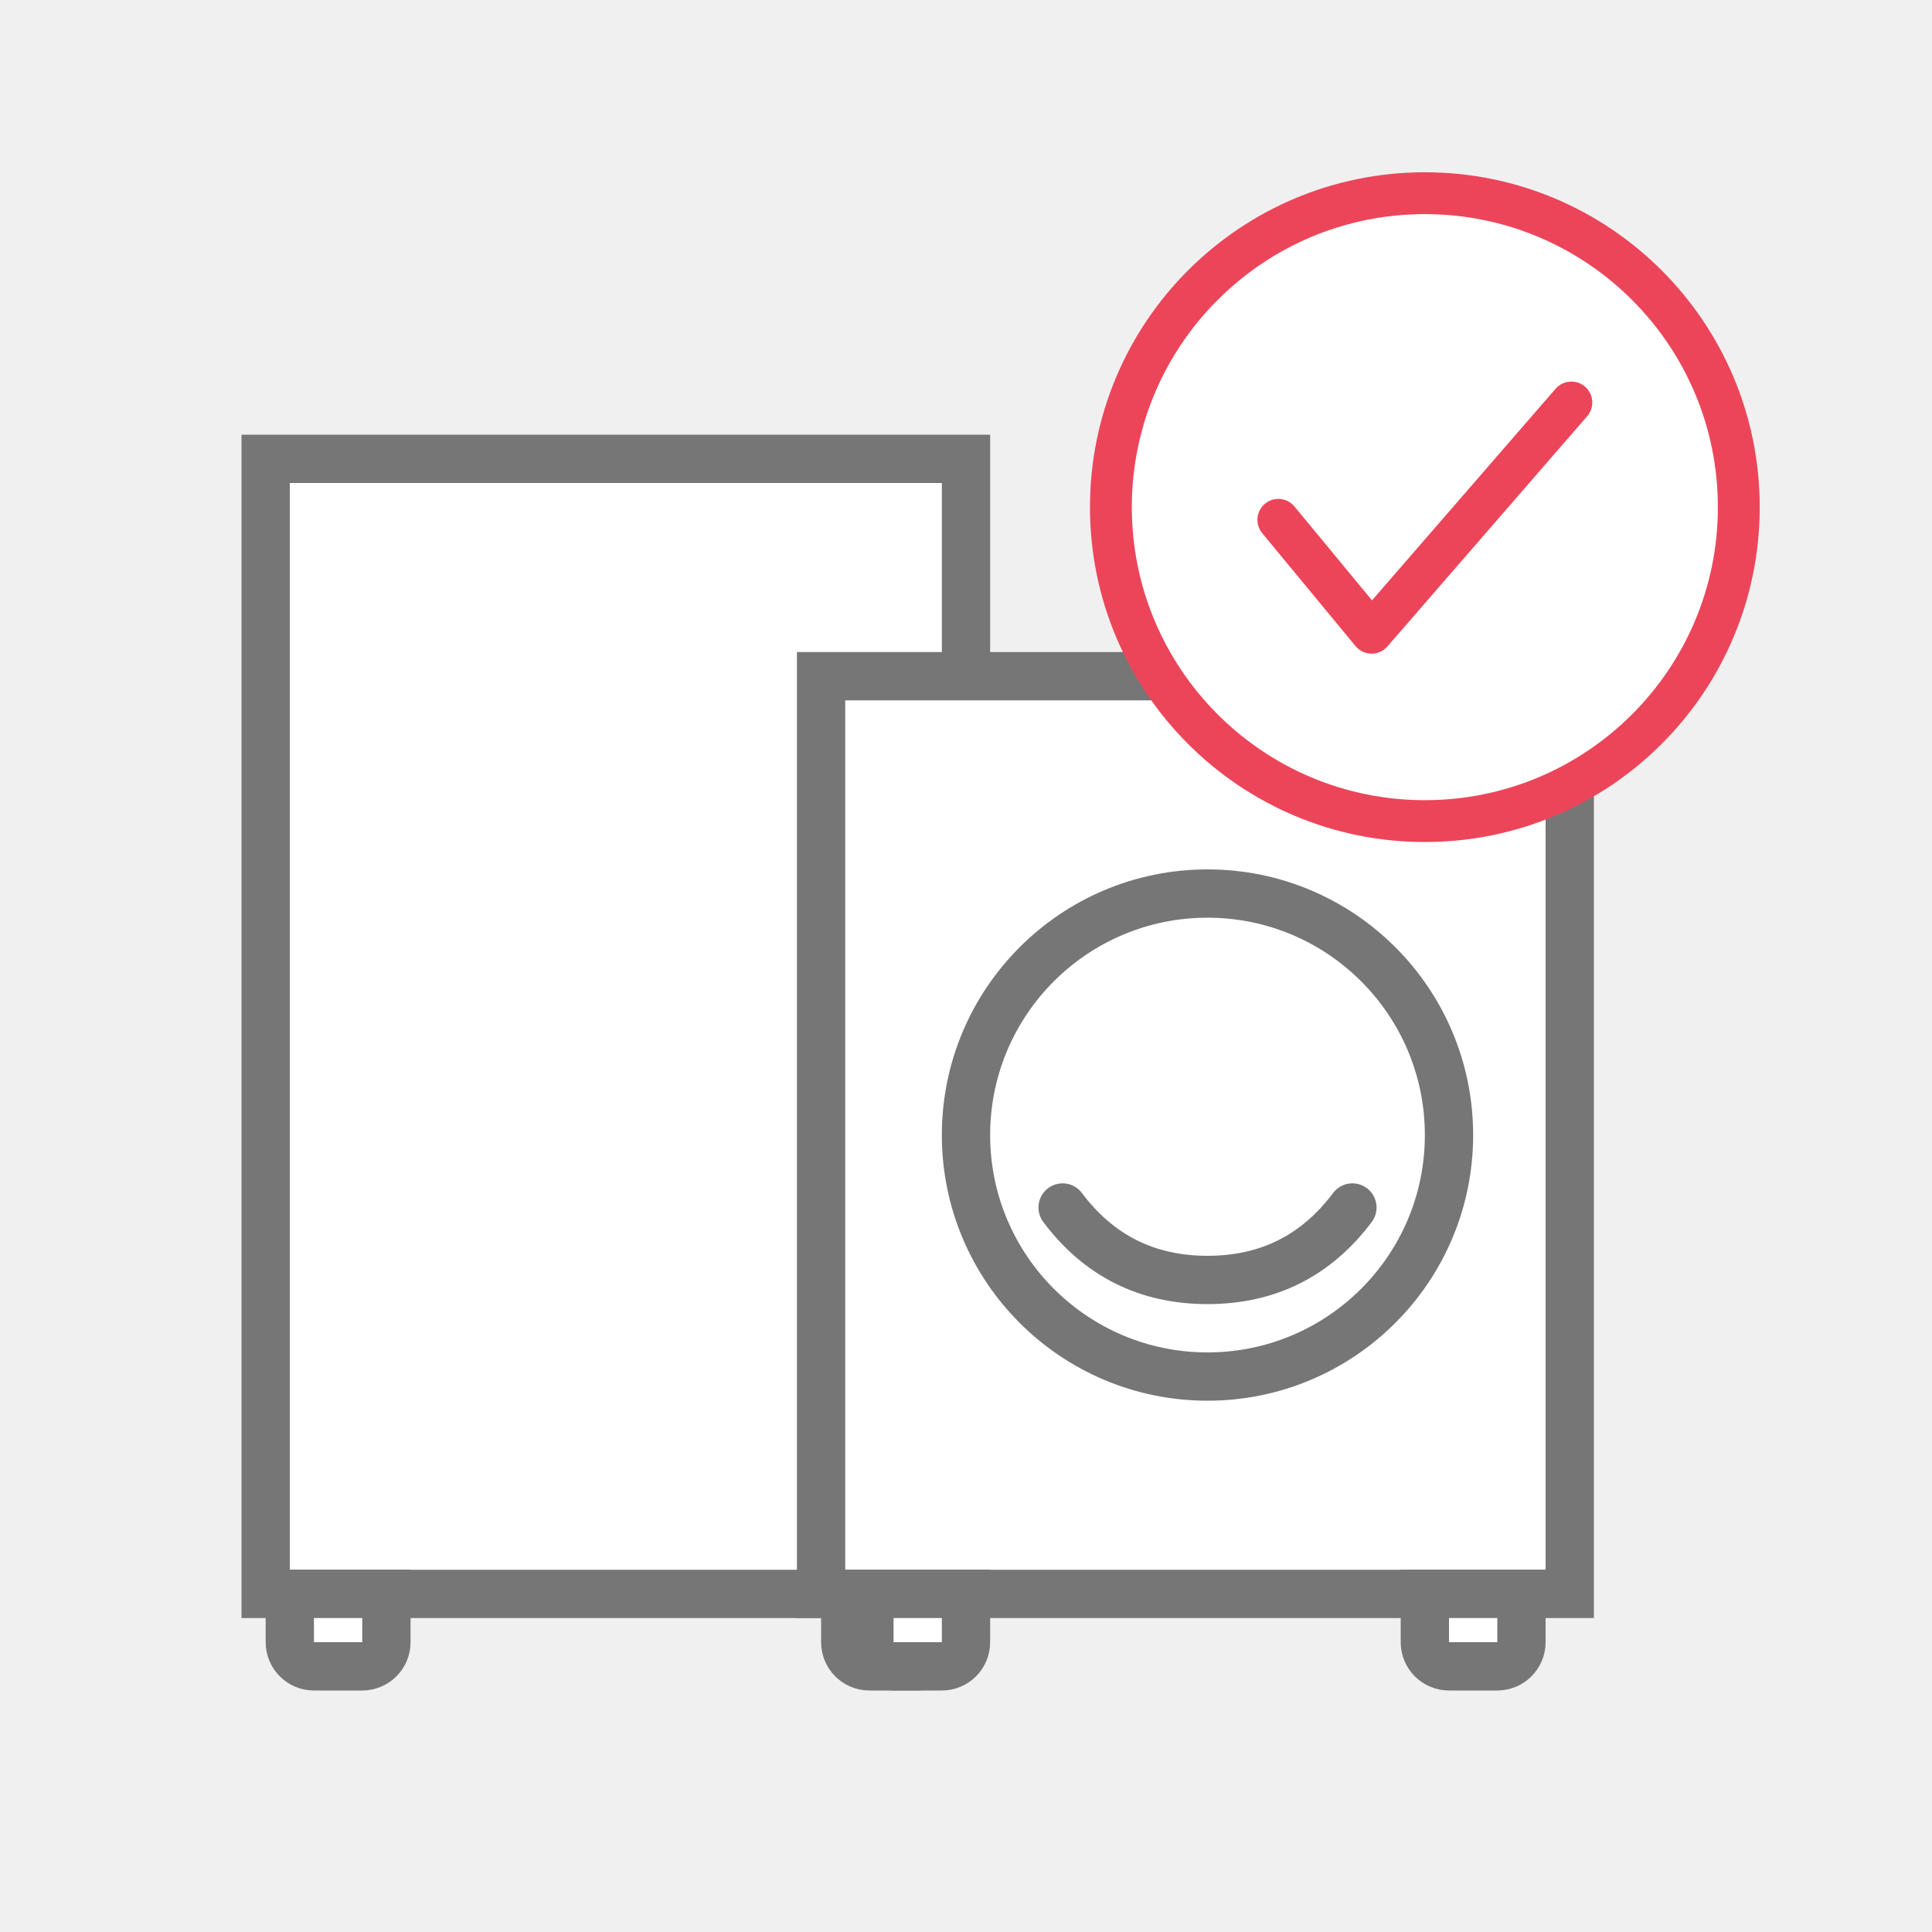
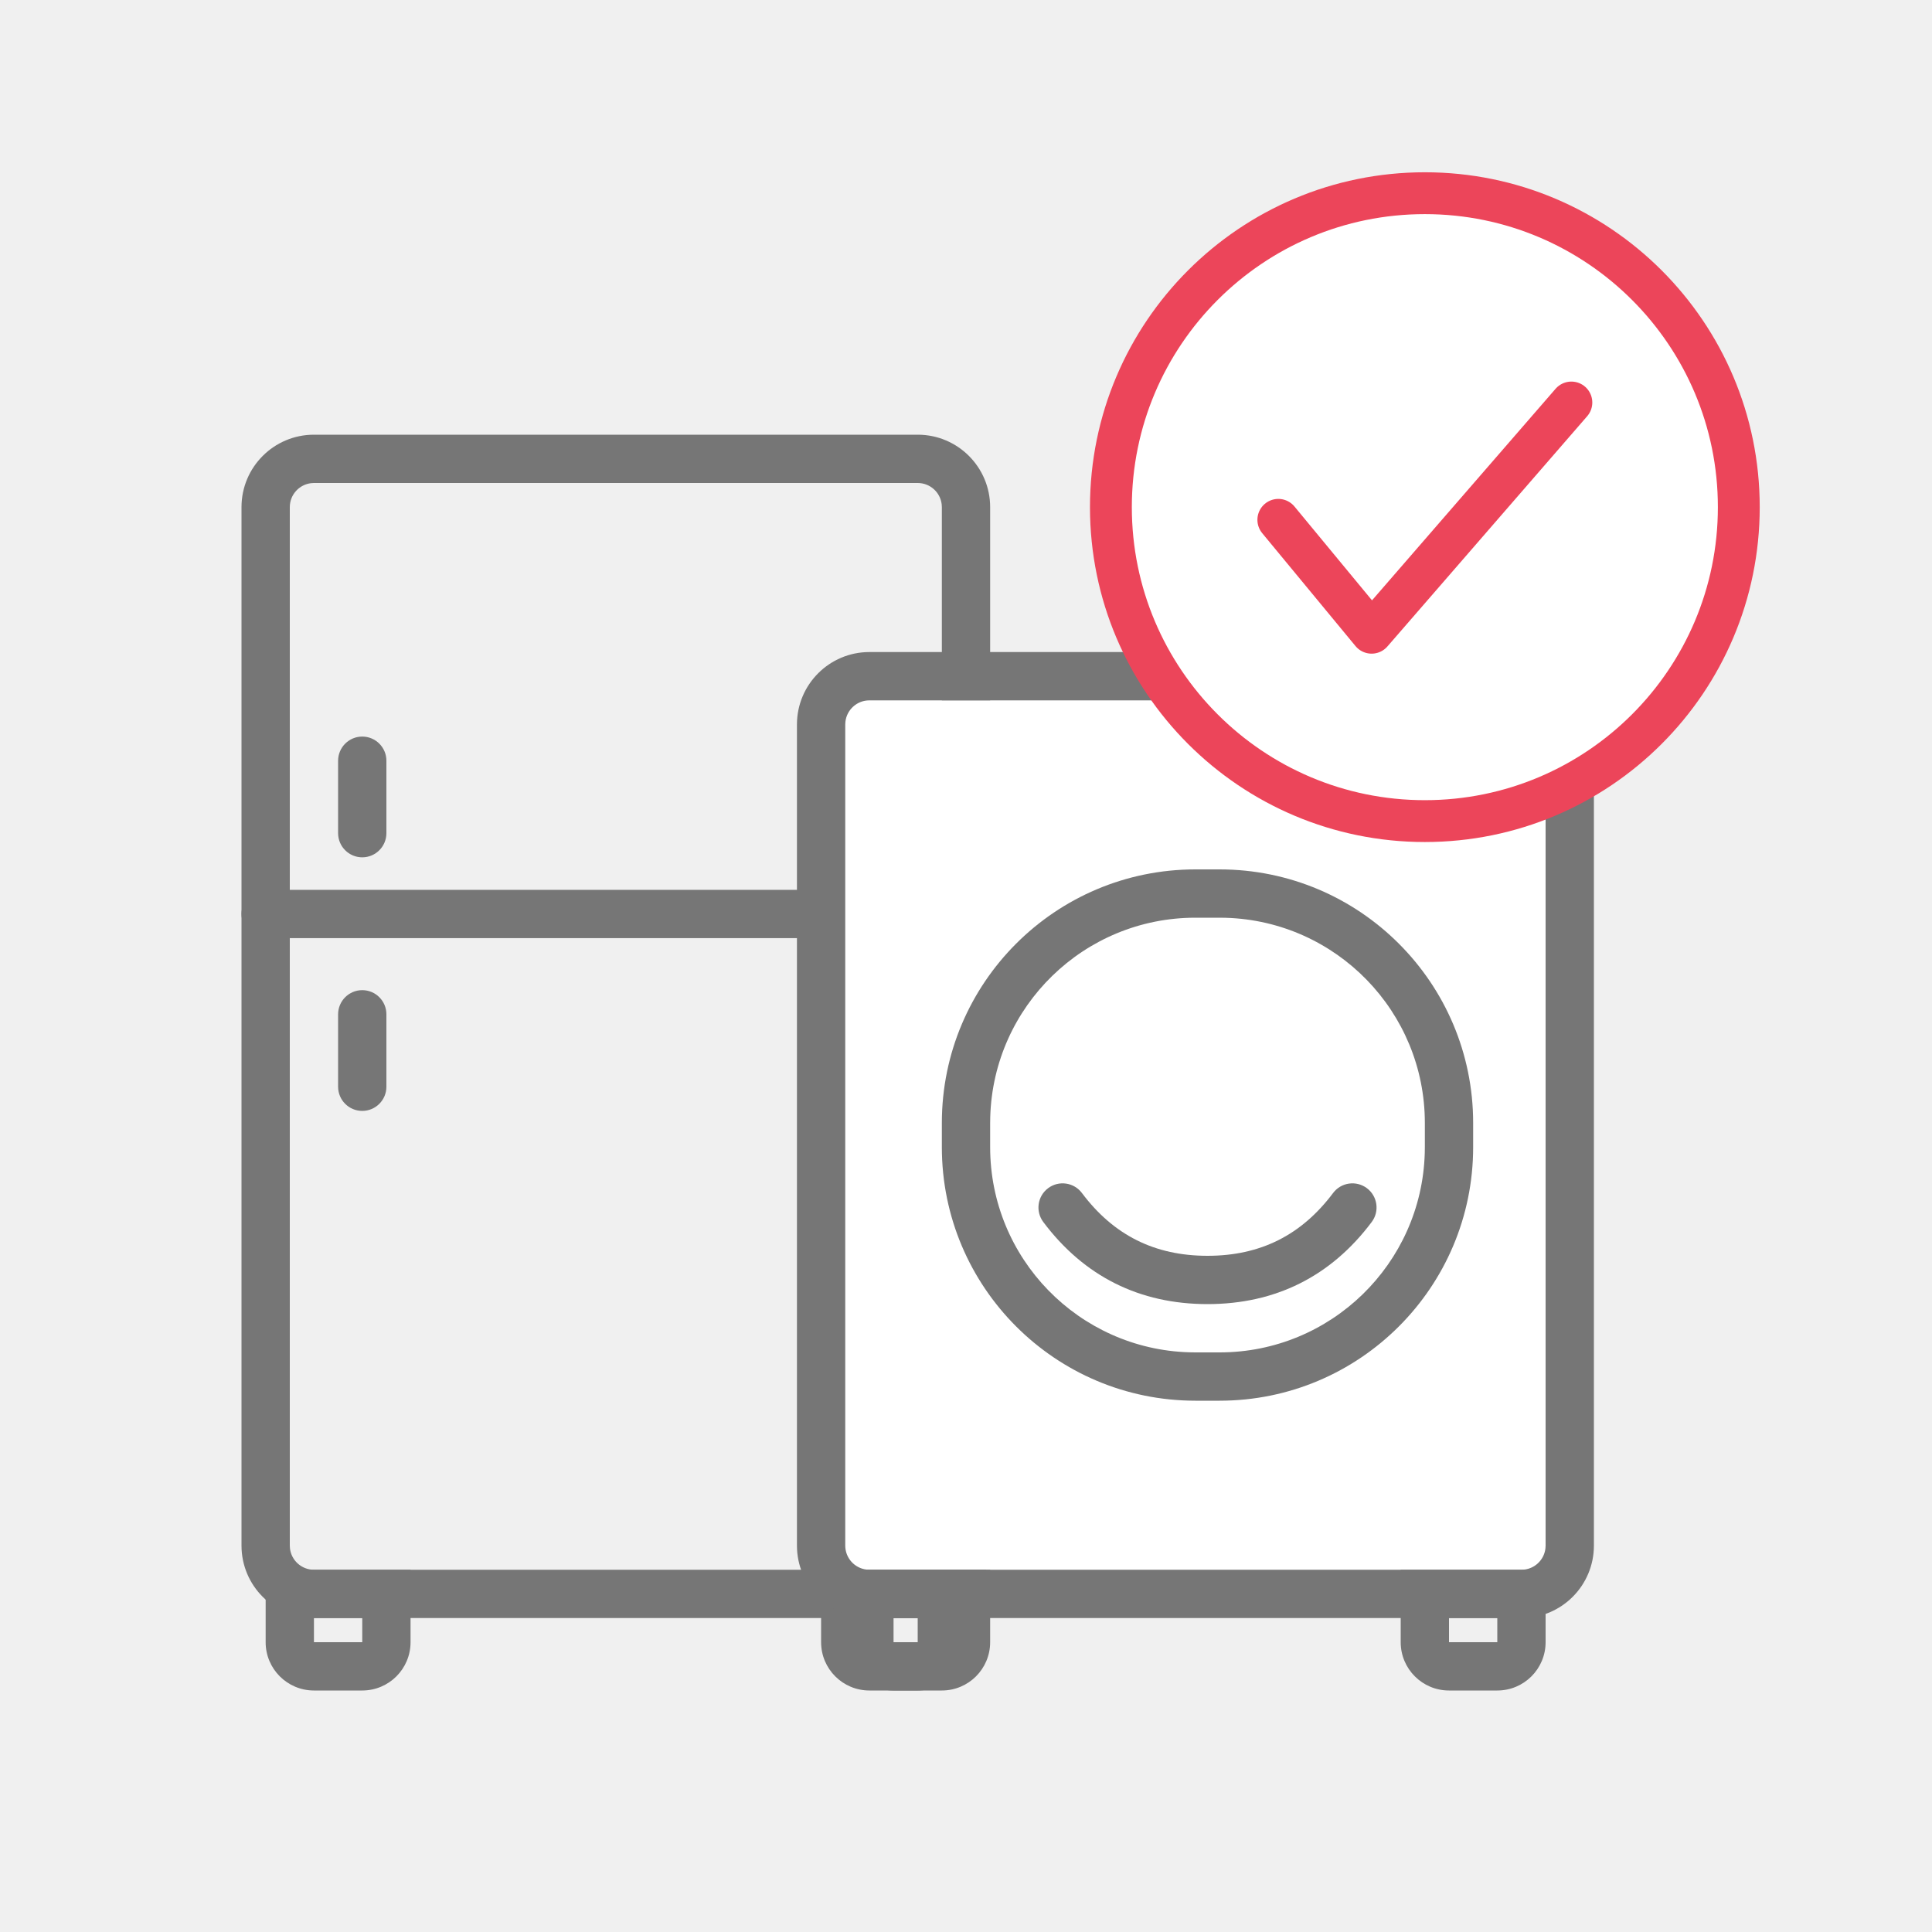
<svg xmlns="http://www.w3.org/2000/svg" width="80px" height="80px" viewBox="0 0 80 80" version="1.1">
  <g id="Page-1" stroke="none" stroke-width="1" fill="none" fill-rule="evenodd">
    <g id="ic_care_logininfo_80">
      <rect id="Rectangle" x="0" y="0" width="80" height="80" />
      <rect id="Rectangle" x="4" y="4" width="72" height="72" />
      <g id="Group-3" transform="translate(10, 8)">
-         <g id="Group-43" transform="translate(15.5, 36) scale(-1, 1) translate(-15.5, -36) translate(0, 10)" stroke="#767676">
+         <g id="Group-43" transform="translate(15.5, 36) scale(-1, 1) translate(-15.5, -36) translate(0, 10)" fill="#767676" fill-rule="nonzero">
          <g id="Group-46">
            <g id="Group">
-               <rect id="Rectangle" stroke-width="2" fill="#FFFFFF" x="1" y="1" width="29" height="47" />
-               <path d="M6,48 L2,48 L2,50 C2,50.276 2.112,50.526 2.293,50.707 C2.474,50.888 2.724,51 3,51 L5,51 C5.276,51 5.526,50.888 5.707,50.707 C5.888,50.526 6,50.276 6,50 L6,48 Z" id="Rectangle" stroke-width="2" fill="#FFFFFF" />
-               <path d="M29,48 L25,48 L25,50 C25,50.276 25.112,50.526 25.293,50.707 C25.474,50.888 25.724,51 26,51 L28,51 C28.276,51 28.526,50.888 28.707,50.707 C28.888,50.526 29,50.276 29,50 L29,48 Z" id="Rectangle" stroke-width="2" fill="#FFFFFF" />
-               <path d="" id="Rectangle" fill="#979797" transform="translate(26, 15) rotate(-270) translate(-26, -15) " />
-               <path d="" id="Rectangle" fill="#979797" transform="translate(26, 25.5) rotate(-270) translate(-26, -25.5) " />
-               <path d="" id="Rectangle" fill="#979797" transform="translate(15.5, 19.84615) rotate(-180) translate(-15.5, -19.84615) " />
+               <path d="M28,0 C29.657,0 31,1.343 31,3 L31,46 C31,47.657 29.657,49 28,49 L3,49 C1.343,49 0,47.657 0,46 L0,3 C0,1.343 1.343,0 3,0 L28,0 Z M28,2 L3,2 C2.487,2 2.064,2.386 2.007,2.883 L2,3 L2,46 C2,46.513 2.386,46.936 2.883,46.993 L3,47 L28,47 C28.513,47 28.936,46.614 28.993,46.117 L29,46 L29,3 C29,2.487 28.614,2.064 28.117,2.007 L28,2 Z" id="Rectangle" />
+               <path d="M7,47 L7,50 C7,51.105 6.105,52 5,52 L3,52 C1.895,52 1,51.105 1,50 L1,47 L7,47 Z M5,49 L3,49 L3,50 L5,50 L5,49 Z" id="Rectangle" />
+               <path d="M30,47 L30,50 C30,51.105 29.105,52 28,52 L26,52 C24.895,52 24,51.105 24,50 L24,47 L30,47 Z M28,49 L26,49 L26,50 L28,50 L28,49 Z" id="Rectangle" />
+               <path d="M27.5,14 C28.052,14 28.5,14.448 28.5,15 C28.5,15.552 28.052,16 27.5,16 L24.5,16 C23.948,16 23.5,15.552 23.5,15 C23.5,14.448 23.948,14 24.5,14 L27.5,14 Z" id="Rectangle" transform="translate(26, 15) rotate(-270) translate(-26, -15) " />
+               <path d="M27.5,24.5 C28.052,24.5 28.5,24.948 28.5,25.5 C28.5,26.052 28.052,26.5 27.5,26.5 L24.5,26.5 C23.948,26.5 23.5,26.052 23.5,25.5 C23.5,24.948 23.948,24.5 24.5,24.5 L27.5,24.5 Z" id="Rectangle" transform="translate(26, 25.5) rotate(-270) translate(-26, -25.5) " />
+               <path d="M30,18.846 C30.552,18.846 31,19.294 31,19.846 C31,20.398 30.552,20.846 30,20.846 L1,20.846 C0.448,20.846 0,20.398 0,19.846 C0,19.294 0.448,18.846 1,18.846 L30,18.846 Z" id="Rectangle" transform="translate(15.5, 19.84615) rotate(-180) translate(-15.5, -19.84615) " />
            </g>
          </g>
        </g>
-         <g id="Group-43" transform="translate(23, 19)" stroke="#767676">
+         <g id="Group-43" transform="translate(23, 19)">
          <g id="Group-69">
-             <rect id="Rectangle" stroke-width="2" fill="#FFFFFF" x="1" y="1" width="31" height="38" />
-             <path d="" id="Rectangle" fill="#D8D8D8" />
-             <rect id="Rectangle" stroke-width="2" fill="#FFFFFF" x="7" y="10" width="20" height="20" rx="10" />
-             <path d="M11,23 C12.5,25 14.5,26 17,26 C19.5,26 21.5,25 23,23" id="Path-15" stroke-width="2" stroke-linecap="round" />
-             <path d="M7,39 L3,39 L3,41 C3,41.276 3.112,41.526 3.293,41.707 C3.474,41.888 3.724,42 4,42 L6,42 C6.276,42 6.526,41.888 6.707,41.707 C6.888,41.526 7,41.276 7,41 L7,39 Z" id="Rectangle" stroke-width="2" fill="#FFFFFF" />
-             <path d="M30,39 L26,39 L26,41 C26,41.276 26.112,41.526 26.293,41.707 C26.474,41.888 26.724,42 27,42 L29,42 C29.276,42 29.526,41.888 29.707,41.707 C29.888,41.526 30,41.276 30,41 L30,39 Z" id="Rectangle" stroke-width="2" fill="#FFFFFF" />
+             <rect id="Rectangle" fill="#FFFFFF" x="1" y="2" width="31" height="36" />
+             <path d="M30,0 C31.657,0 33,1.343 33,3 L33,37 C33,38.657 31.657,40 30,40 L3,40 C1.343,40 0,38.657 0,37 L0,3 C0,1.343 1.343,0 3,0 L30,0 Z M30,2 L3,2 C2.487,2 2.064,2.386 2.007,2.883 L2,3 L2,37 C2,37.513 2.386,37.936 2.883,37.993 L3,38 L30,38 C30.513,38 30.936,37.614 30.993,37.117 L31,37 L31,3 C31,2.487 30.614,2.064 30.117,2.007 L30,2 Z" id="Rectangle" fill="#767676" fill-rule="nonzero" />
+             <path d="M28,5 C28.552,5 29,5.448 29,6 C29,6.552 28.552,7 28,7 L23,7 C22.448,7 22,6.552 22,6 C22,5.448 22.448,5 23,5 L28,5 Z" id="Rectangle" fill="#767676" fill-rule="nonzero" />
+             <path d="M17.5,9 C23.299,9 28,13.701 28,19.5 L28,20.5 C28,26.299 23.299,31 17.5,31 L16.5,31 C10.701,31 6,26.299 6,20.5 L6,19.5 C6,13.701 10.701,9 16.5,9 L17.5,9 Z M17.5,11 L16.5,11 C11.891,11 8.139,14.668 8.004,19.245 L8,19.5 L8,20.5 C8,25.109 11.668,28.861 16.245,28.996 L16.5,29 L17.5,29 C22.109,29 25.861,25.332 25.996,20.755 L26,20.5 L26,19.5 C26,14.891 22.332,11.139 17.755,11.004 L17.5,11 Z" id="Rectangle" fill="#767676" fill-rule="nonzero" />
+             <path d="M22.2,22.4 C22.531,21.958 23.158,21.869 23.6,22.2 C24.042,22.531 24.131,23.158 23.8,23.6 C22.111,25.852 19.815,27 17,27 C14.185,27 11.889,25.852 10.2,23.6 C9.869,23.158 9.958,22.531 10.4,22.2 C10.842,21.869 11.469,21.958 11.8,22.4 C13.111,24.148 14.815,25 17,25 C19.185,25 20.889,24.148 22.2,22.4 Z" id="Path-15" fill="#767676" fill-rule="nonzero" />
+             <path d="M8,38 L8,41 C8,42.105 7.105,43 6,43 L4,43 C2.895,43 2,42.105 2,41 L2,38 L8,38 Z M6,40 L4,40 L4,41 L6,41 L6,40 Z" id="Rectangle" fill="#767676" fill-rule="nonzero" />
+             <path d="M31,38 L31,41 C31,42.105 30.105,43 29,43 L27,43 C25.895,43 25,42.105 25,41 L25,38 L31,38 Z M29,40 L27,40 L27,41 L29,41 L29,40 Z" id="Rectangle" fill="#767676" fill-rule="nonzero" />
          </g>
        </g>
        <g id="Group-2" transform="translate(36, 0)" stroke="#EC455A" stroke-width="1.733">
          <circle id="Oval" fill="#FFFFFF" cx="13" cy="13" r="13" />
          <polyline id="Path-2" stroke-linecap="round" stroke-linejoin="round" points="6.933 13.525 10.796 18.2 19.067 8.667" />
        </g>
      </g>
    </g>
  </g>
</svg>
